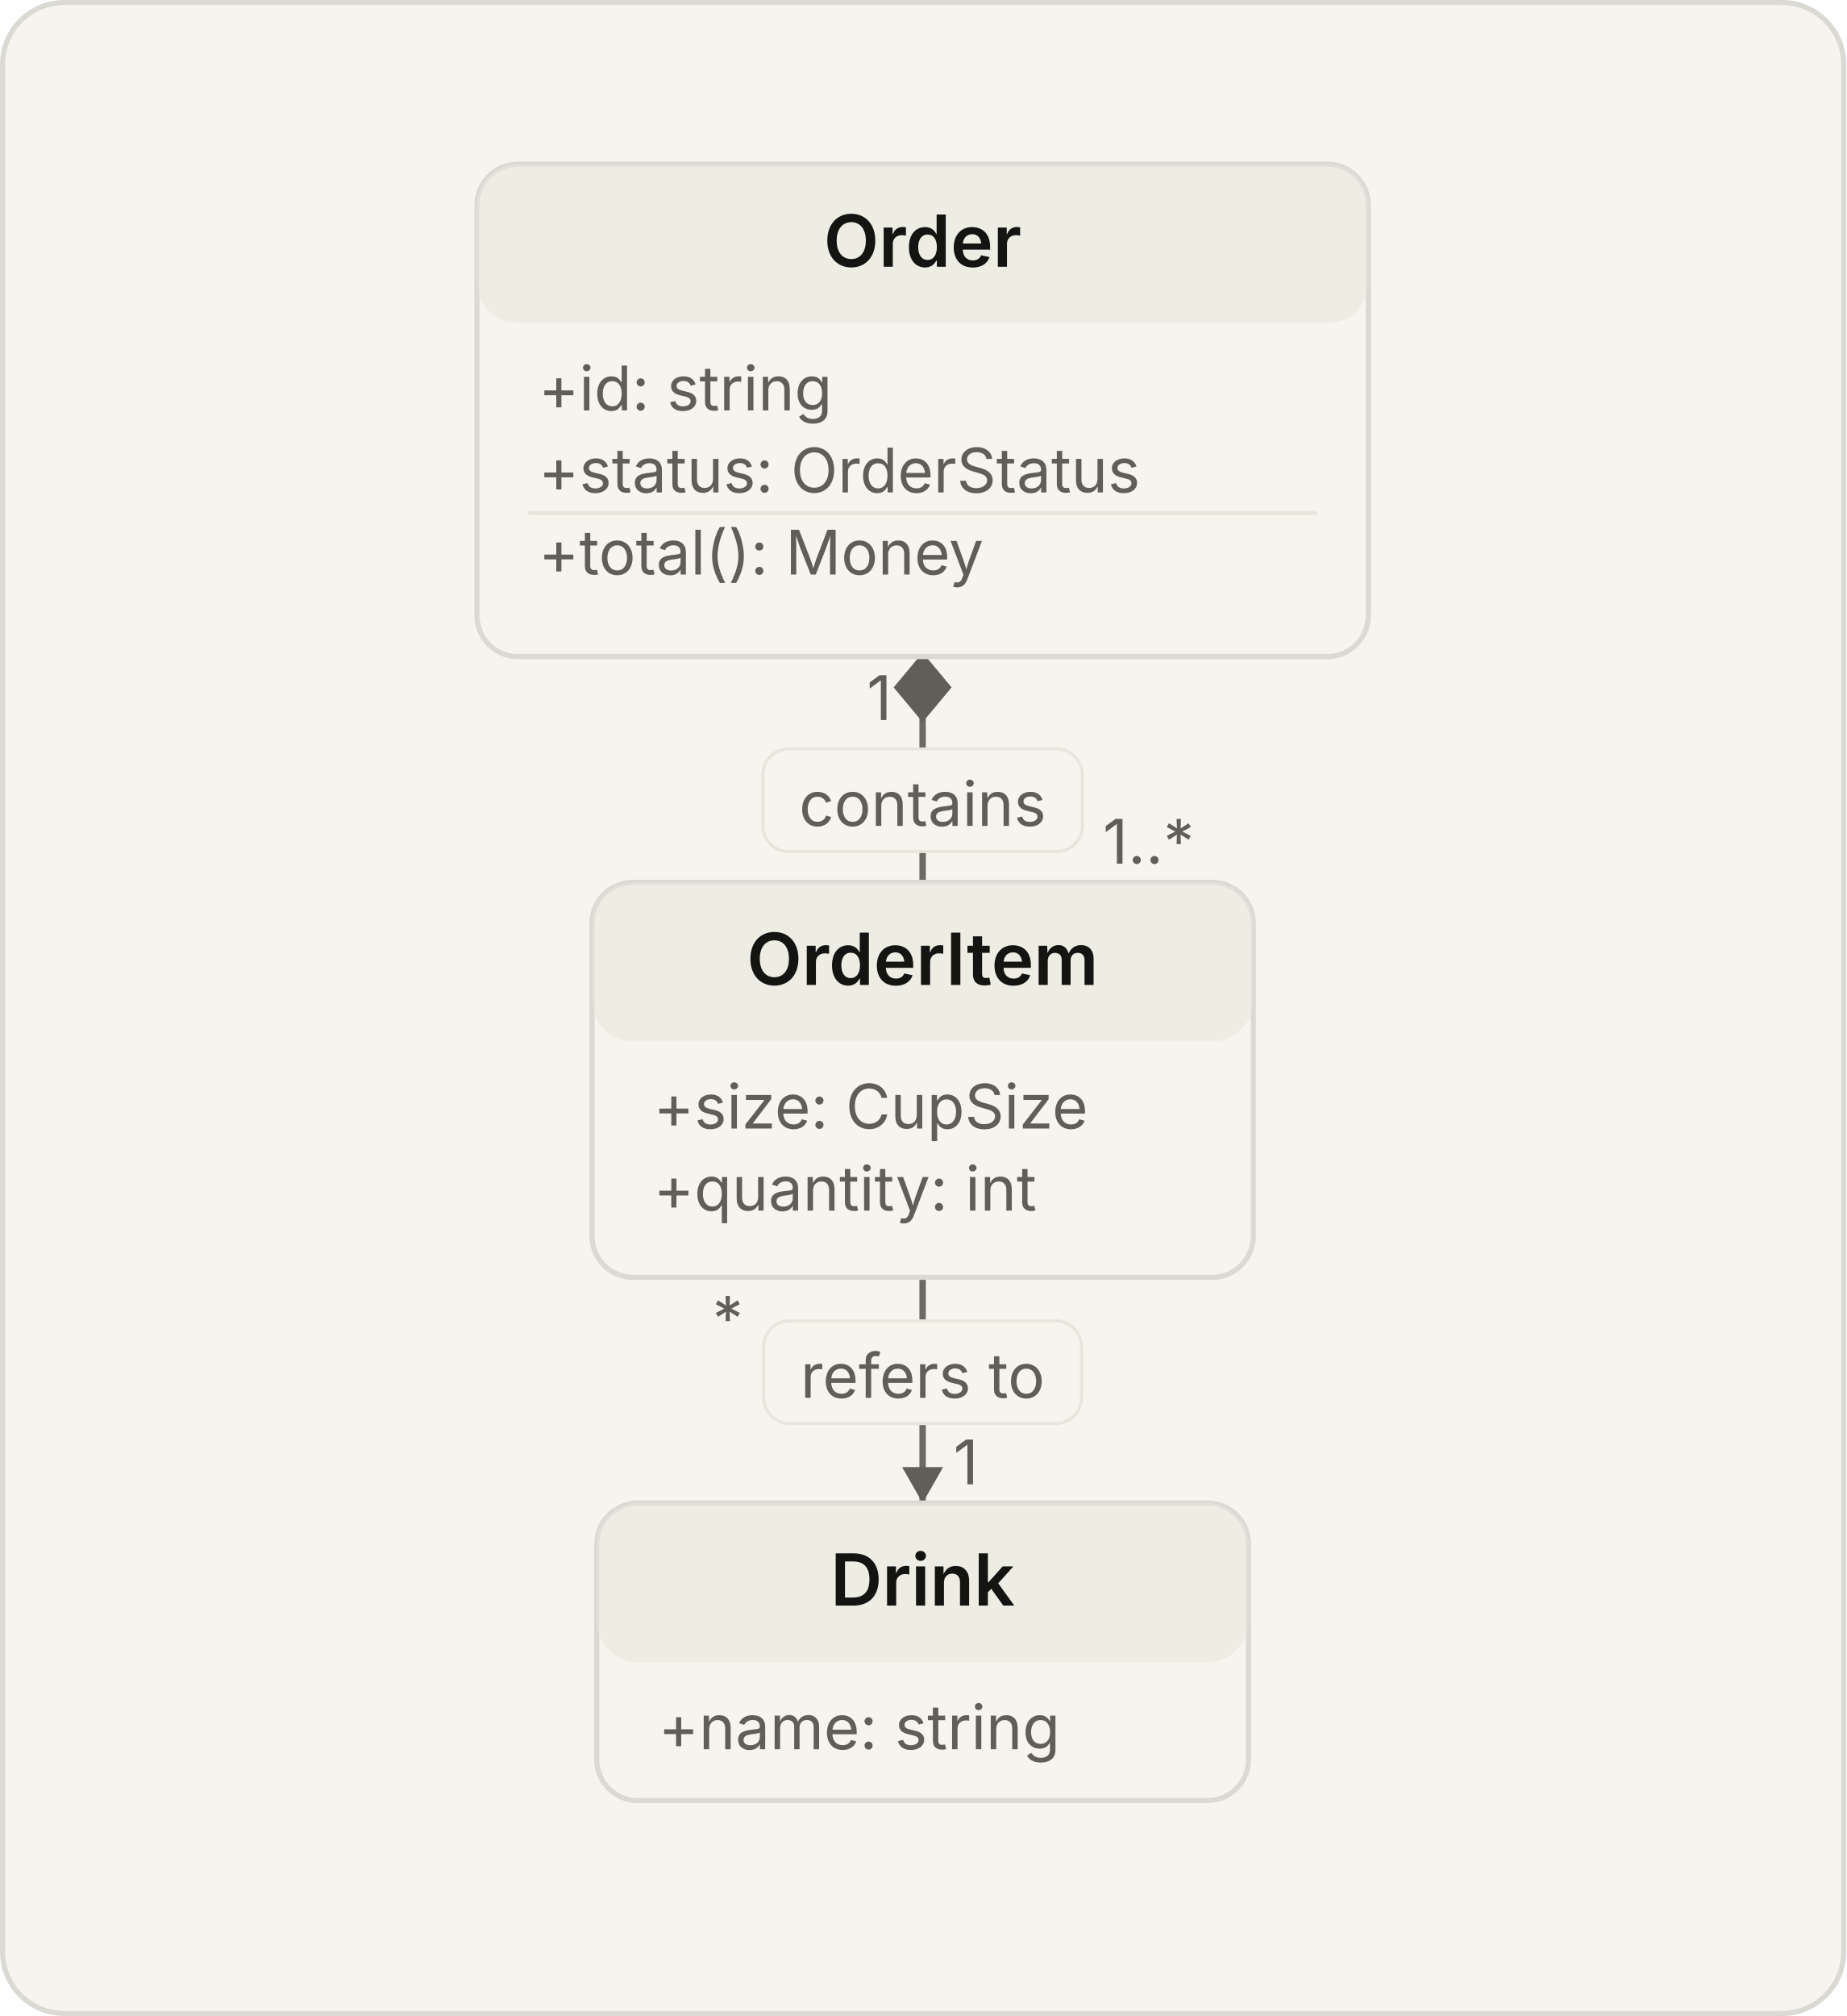
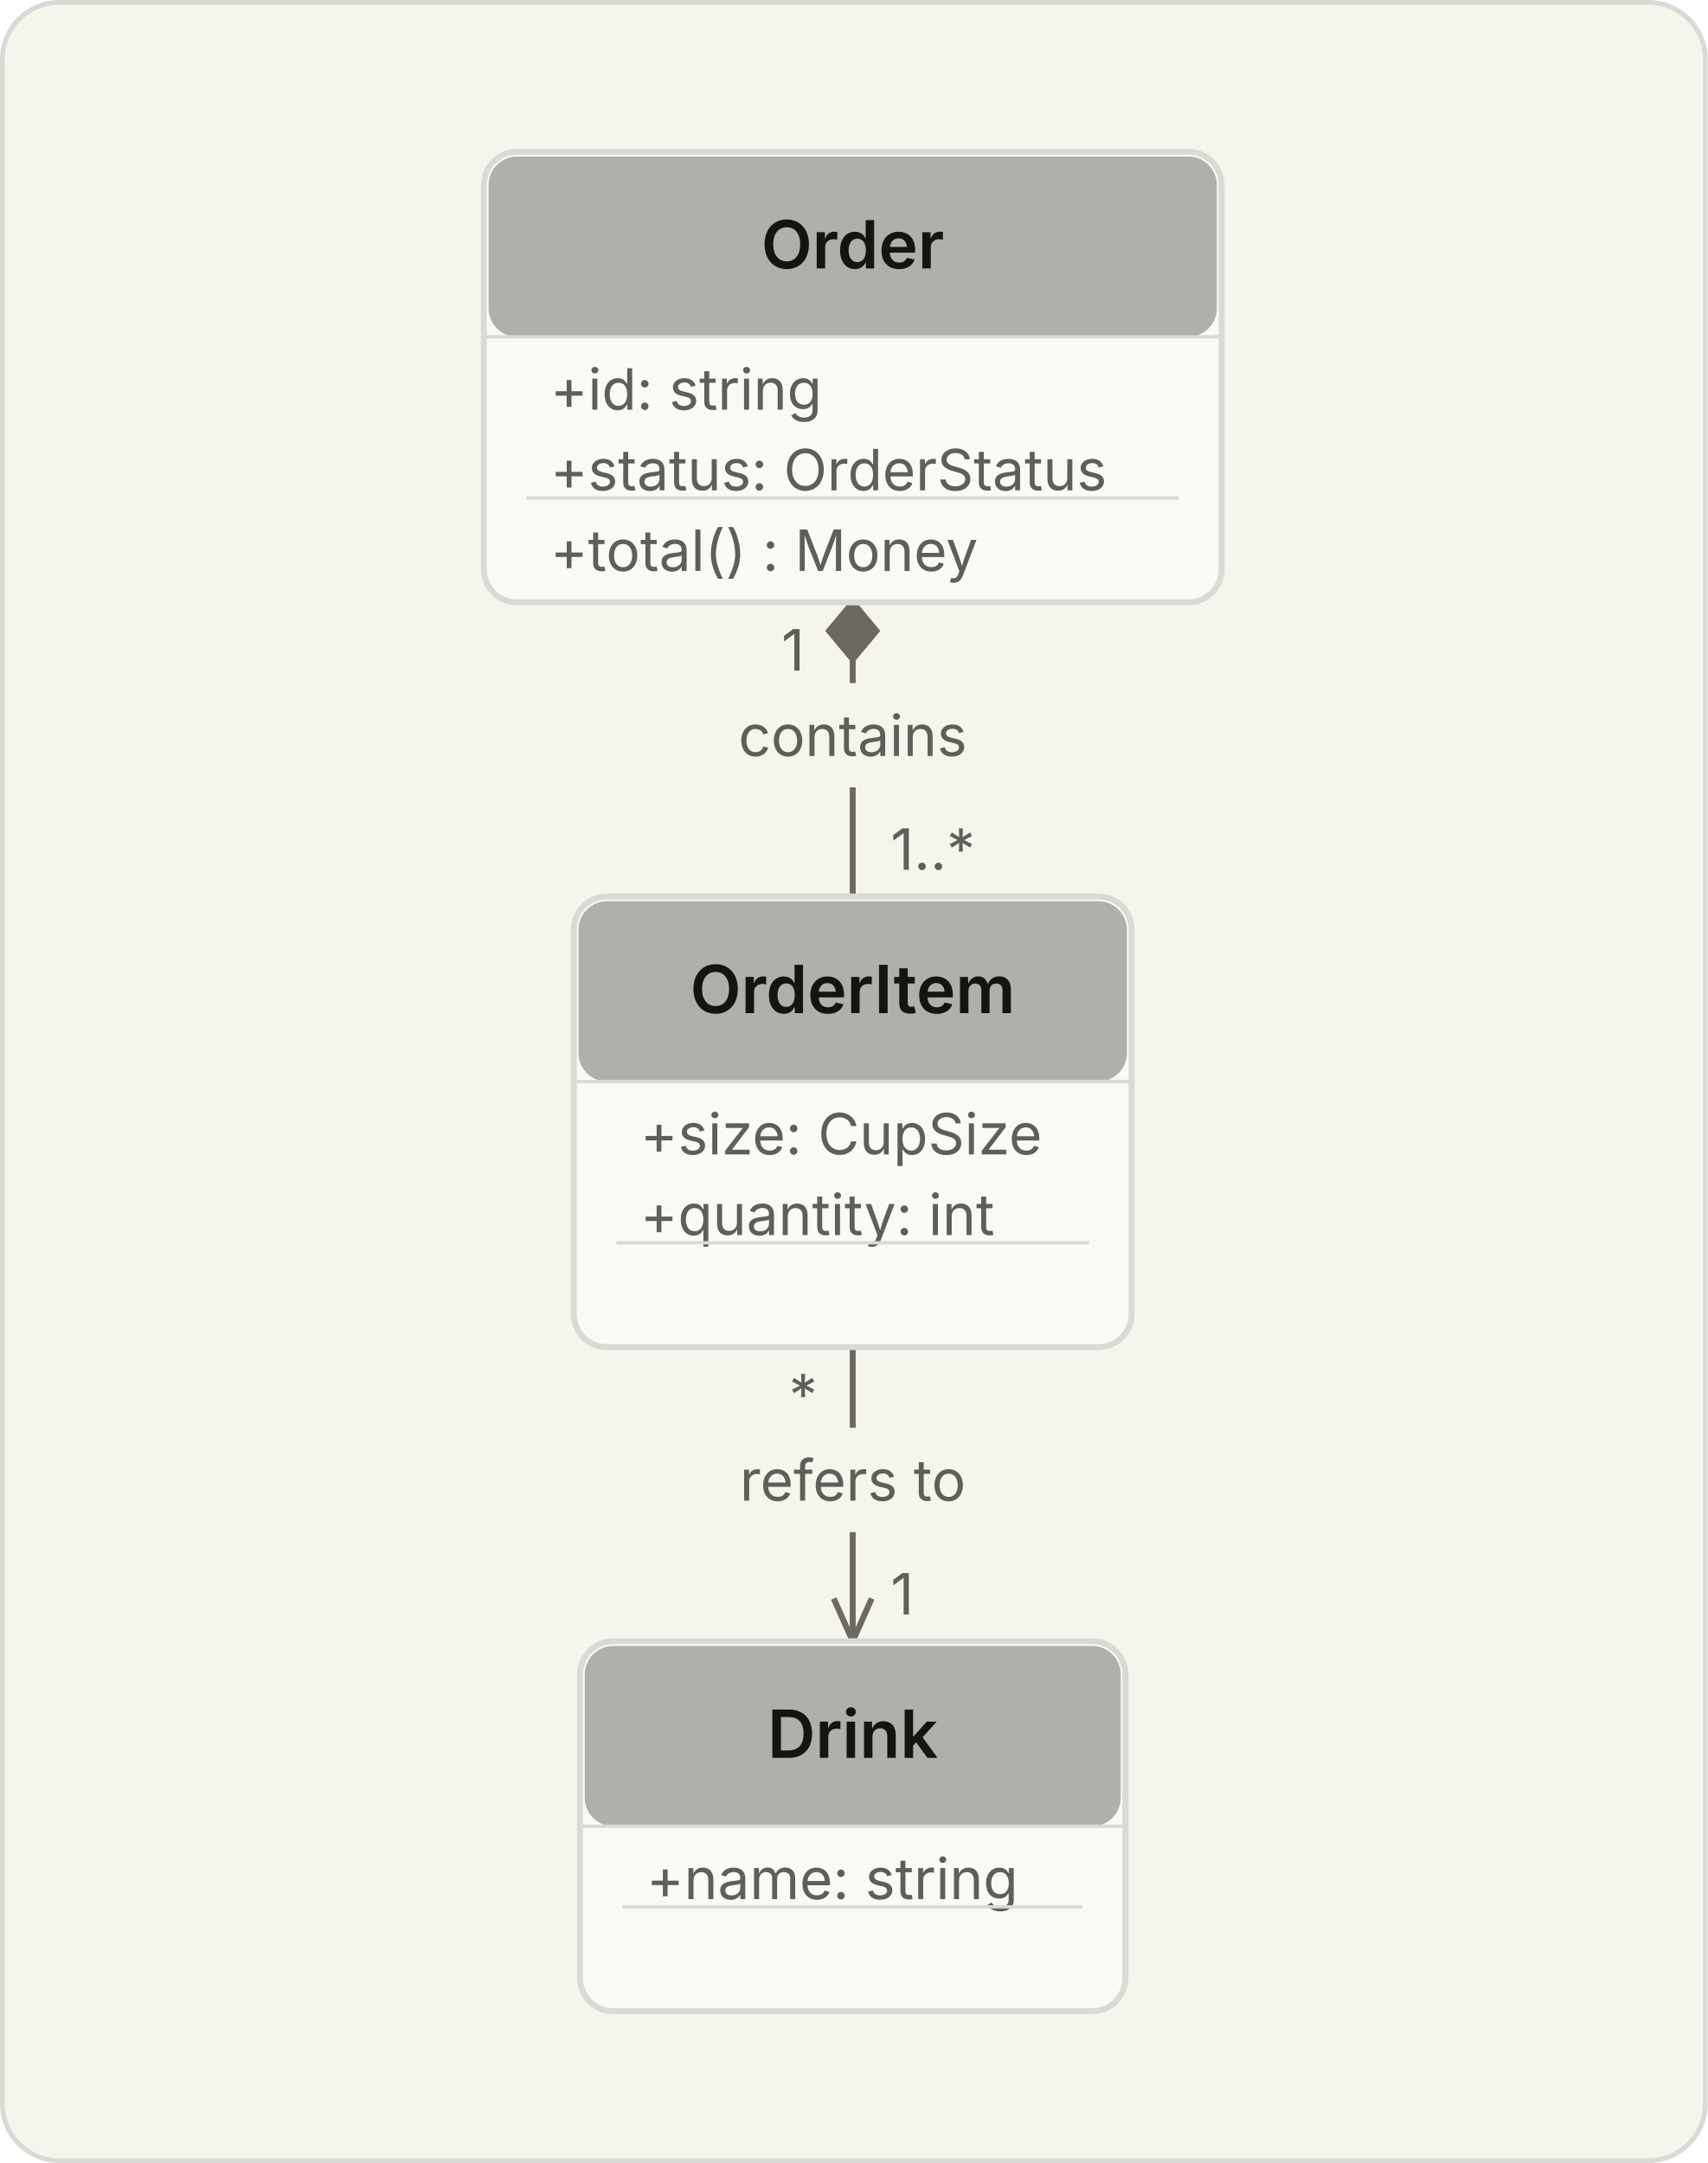
- <svg xmlns="http://www.w3.org/2000/svg" width="360" height="393" viewBox="0 0 360 393" font-family="system-ui, -apple-system, BlinkMacSystemFont, &quot;Segoe UI&quot;, &quot;Noto Sans SC&quot;, &quot;Microsoft YaHei&quot;, sans-serif" role="img" lang="en">
-   <rect x="0.5" y="0.5" width="359" height="392" rx="12" fill="#f5f4ed" stroke="#dad9d4" />
+ <svg xmlns="http://www.w3.org/2000/svg" width="360" height="456" viewBox="0 0 360 456" font-family="system-ui, -apple-system, BlinkMacSystemFont, &quot;Segoe UI&quot;, &quot;Noto Sans SC&quot;, &quot;Microsoft YaHei&quot;, sans-serif" role="img" lang="en">
+   <rect x="0.5" y="0.5" width="359" height="455" rx="12" fill="#f5f4ed" stroke="#dad9d4" />
  <g transform="translate(11 16)">
-     <svg width="338" height="361" viewBox="0 0 338 361" font-family="system-ui, -apple-system, BlinkMacSystemFont, &quot;Segoe UI&quot;, &quot;Noto Sans SC&quot;, &quot;Microsoft YaHei&quot;, sans-serif" role="img" aria-labelledby="g-diagram-classDiagram-title">
-       <g transform="translate(66 0)">
-         <path d="M102.902 112 C102.902 126.667 102.902 141.333 102.902 156" fill="none" stroke="#6b6961" stroke-width="1.25" data-kc-kind="edge" data-kc-edge="0" data-kc-source="Order" data-kc-target="OrderItem" data-kc-type="*--" data-kc-startPort="undefined" data-kc-endPort="undefined" data-kc-direction="none" />
-         <polygon points="102.902,112 107.902,118 102.902,124 97.902,118" fill="#5f5e58" stroke="#5f5e58" stroke-width="1" data-kc-kind="relation-marker" data-kc-edge="0" data-kc-marker="diamond" />
-         <rect x="71.758" y="130" width="62.287" height="20" rx="5" fill="#f5f4ed" stroke="#e8e6dc" stroke-width="0.6" />
-         <text x="102.902" y="145" text-anchor="middle" font-size="12" font-weight="400" fill="#5f5e58" data-kc-kind="edge-label" data-kc-edge="0">contains</text>
-         <text x="96.902" y="120" dominant-baseline="central" text-anchor="end" font-size="12" font-weight="400" fill="#5f5e58" data-kc-kind="cardinality" data-kc-edge="0" data-kc-endpoint="start">1</text>
-         <text x="138.045" y="148" dominant-baseline="central" text-anchor="start" font-size="12" font-weight="400" fill="#5f5e58" data-kc-kind="cardinality" data-kc-edge="0" data-kc-endpoint="end">1..*</text>
-         <path d="M102.902 233 C102.902 247.667 102.902 262.333 102.902 277" fill="none" stroke="#6b6961" stroke-width="1.25" data-kc-kind="edge" data-kc-edge="1" data-kc-source="OrderItem" data-kc-target="Drink" data-kc-type="--&gt;" data-kc-startPort="undefined" data-kc-endPort="undefined" data-kc-direction="right" />
-         <polygon points="102.902,277 98.902,270 106.902,270" fill="#5f5e58" data-kc-kind="relation-marker" data-kc-edge="1" data-kc-marker="arrow" />
-         <rect x="71.919" y="241.5" width="61.965" height="20" rx="5" fill="#f5f4ed" stroke="#e8e6dc" stroke-width="0.6" />
-         <text x="102.902" y="256.5" text-anchor="middle" font-size="12" font-weight="400" fill="#5f5e58" data-kc-kind="edge-label" data-kc-edge="1">refers to</text>
-         <text x="67.919" y="241" dominant-baseline="central" text-anchor="end" font-size="12" font-weight="400" fill="#5f5e58" data-kc-kind="cardinality" data-kc-edge="1" data-kc-endpoint="start">*</text>
-         <text x="108.902" y="269" dominant-baseline="central" text-anchor="start" font-size="12" font-weight="400" fill="#5f5e58" data-kc-kind="cardinality" data-kc-edge="1" data-kc-endpoint="end">1</text>
-         <rect x="16" y="16" width="173.804" height="96" rx="8" fill="#f5f4ed" stroke="#dad9d4" stroke-width="1" data-kc-kind="node" data-kc-node="Order" data-kc-type="class" />
-         <rect x="16" y="16" width="173.804" height="31" rx="8" fill="#e8e6dc" fill-opacity="0.5" stroke="none" data-kc-kind="node-header" data-kc-node="Order" />
-         <text x="102.902" y="36" text-anchor="middle" font-size="14" font-weight="600" fill="#141413" data-kc-kind="node-label" data-kc-node="Order">Order</text>
-         <text x="28" y="64" text-anchor="start" font-size="12" font-weight="400" fill="#5f5e58" data-kc-kind="node-detail" data-kc-node="Order">+id: string</text>
-         <text x="28" y="80" text-anchor="start" font-size="12" font-weight="400" fill="#5f5e58" data-kc-kind="node-detail" data-kc-node="Order">+status: OrderStatus</text>
-         <line x1="26" y1="84" x2="179.804" y2="84" stroke="#e8e6dc" stroke-width="0.8" data-kc-kind="member-divider" data-kc-node="Order" />
-         <text x="28" y="96" text-anchor="start" font-size="12" font-weight="400" fill="#5f5e58" data-kc-kind="node-detail" data-kc-node="Order">+total(): Money</text>
-         <rect x="38.429" y="156" width="128.946" height="77" rx="8" fill="#f5f4ed" stroke="#dad9d4" stroke-width="1" data-kc-kind="node" data-kc-node="OrderItem" data-kc-type="class" />
-         <rect x="38.429" y="156" width="128.946" height="31" rx="8" fill="#e8e6dc" fill-opacity="0.5" stroke="none" data-kc-kind="node-header" data-kc-node="OrderItem" />
-         <text x="102.902" y="176" text-anchor="middle" font-size="14" font-weight="600" fill="#141413" data-kc-kind="node-label" data-kc-node="OrderItem">OrderItem</text>
-         <text x="50.429" y="204" text-anchor="start" font-size="12" font-weight="400" fill="#5f5e58" data-kc-kind="node-detail" data-kc-node="OrderItem">+size: CupSize</text>
-         <text x="50.429" y="220" text-anchor="start" font-size="12" font-weight="400" fill="#5f5e58" data-kc-kind="node-detail" data-kc-node="OrderItem">+quantity: int</text>
-         <rect x="39.358" y="277" width="127.087" height="58" rx="8" fill="#f5f4ed" stroke="#dad9d4" stroke-width="1" data-kc-kind="node" data-kc-node="Drink" data-kc-type="class" />
-         <rect x="39.358" y="277" width="127.087" height="31" rx="8" fill="#e8e6dc" fill-opacity="0.5" stroke="none" data-kc-kind="node-header" data-kc-node="Drink" />
-         <text x="102.902" y="297" text-anchor="middle" font-size="14" font-weight="600" fill="#141413" data-kc-kind="node-label" data-kc-node="Drink">Drink</text>
-         <text x="51.358" y="325" text-anchor="start" font-size="12" font-weight="400" fill="#5f5e58" data-kc-kind="node-detail" data-kc-node="Drink">+name: string</text>
+     <svg width="338" height="424" viewBox="0 0 338 424" font-family="system-ui, -apple-system, BlinkMacSystemFont, &quot;Segoe UI&quot;, &quot;Noto Sans SC&quot;, &quot;Microsoft YaHei&quot;, sans-serif" role="img" aria-labelledby="g-diagram-classDiagram-title">
+       <g transform="translate(75 0)">
+         <defs>
+           <marker id="g-diagram-classDiagram-uml-filledDiamond" viewBox="0 0 14 14" refX="13" refY="7" markerWidth="14" markerHeight="14" markerUnits="userSpaceOnUse" orient="auto-start-reverse">
+             <path d="M1 7 L7 2 L13 7 L7 12 Z" stroke="#6b6961" stroke-width="1.25" fill="#6b6961" />
+           </marker>
+           <marker id="g-diagram-classDiagram-uml-arrow" viewBox="0 0 14 14" refX="13" refY="7" markerWidth="14" markerHeight="14" markerUnits="userSpaceOnUse" orient="auto-start-reverse">
+             <path d="M4 3 L13 7 L4 11" stroke="#6b6961" stroke-width="1.25" fill="none" />
+           </marker>
+         </defs>
+         <path d="M93.759 111 C93.759 131.667 93.759 152.333 93.759 173" fill="none" stroke="#6b6961" stroke-width="1.25" marker-start="url(#g-diagram-classDiagram-uml-filledDiamond)" data-kc-kind="edge" data-kc-from="Order" data-kc-to="OrderItem" />
+         <path d="M93.759 268 C93.759 288.667 93.759 309.333 93.759 330" fill="none" stroke="#6b6961" stroke-width="1.25" marker-end="url(#g-diagram-classDiagram-uml-arrow)" data-kc-kind="edge" data-kc-from="OrderItem" data-kc-to="Drink" />
+         <rect x="16" y="16" width="155.518" height="95" rx="7" fill="#faf9f5" stroke="#dad9d4" stroke-width="1.25" data-kc-kind="node" data-kc-id="Order" />
+         <rect x="17" y="17" width="153.518" height="38" rx="6" fill-opacity="0.3" />
+         <text x="93.759" y="35.5" dominant-baseline="central" text-anchor="middle" font-size="14" font-weight="600" fill="#141413">Order</text>
+         <line x1="16" y1="55" x2="171.518" y2="55" stroke="#dad9d4" stroke-width="0.7" />
+         <text x="30" y="66" dominant-baseline="central" text-anchor="start" font-size="12" font-weight="400" fill="#5f5e58">+id: string</text>
+         <text x="30" y="83" dominant-baseline="central" text-anchor="start" font-size="12" font-weight="400" fill="#5f5e58">+status: OrderStatus</text>
+         <line x1="25" y1="89" x2="162.518" y2="89" stroke="#dad9d4" stroke-width="0.7" />
+         <text x="30" y="100" dominant-baseline="central" text-anchor="start" font-size="12" font-weight="400" fill="#5f5e58">+total() : Money</text>
+         <rect x="34.957" y="173" width="117.604" height="95" rx="7" fill="#faf9f5" stroke="#dad9d4" stroke-width="1.25" data-kc-kind="node" data-kc-id="OrderItem" />
+         <rect x="35.957" y="174" width="115.604" height="38" rx="6" fill-opacity="0.3" />
+         <text x="93.759" y="192.5" dominant-baseline="central" text-anchor="middle" font-size="14" font-weight="600" fill="#141413">OrderItem</text>
+         <line x1="34.957" y1="212" x2="152.561" y2="212" stroke="#dad9d4" stroke-width="0.7" />
+         <text x="48.957" y="223" dominant-baseline="central" text-anchor="start" font-size="12" font-weight="400" fill="#5f5e58">+size: CupSize</text>
+         <text x="48.957" y="240" dominant-baseline="central" text-anchor="start" font-size="12" font-weight="400" fill="#5f5e58">+quantity: int</text>
+         <line x1="43.957" y1="246" x2="143.561" y2="246" stroke="#dad9d4" stroke-width="0.7" />
+         <rect x="36.268" y="330" width="114.982" height="78" rx="7" fill="#faf9f5" stroke="#dad9d4" stroke-width="1.25" data-kc-kind="node" data-kc-id="Drink" />
+         <rect x="37.268" y="331" width="112.982" height="38" rx="6" fill-opacity="0.3" />
+         <text x="93.759" y="349.5" dominant-baseline="central" text-anchor="middle" font-size="14" font-weight="600" fill="#141413">Drink</text>
+         <line x1="36.268" y1="369" x2="151.25" y2="369" stroke="#dad9d4" stroke-width="0.7" />
+         <text x="50.268" y="380" dominant-baseline="central" text-anchor="start" font-size="12" font-weight="400" fill="#5f5e58">+name: string</text>
+         <line x1="45.268" y1="386" x2="142.25" y2="386" stroke="#dad9d4" stroke-width="0.7" />
+         <g data-kc-kind="edge-label-group" data-kc-from="Order" data-kc-to="OrderItem">
+           <rect x="64.615" y="128" width="58.287" height="22" rx="4" fill="#f5f4ed" stroke-width="0.6" />
+           <text x="93.759" y="139" dominant-baseline="central" text-anchor="middle" font-size="12" font-weight="400" fill="#5f5e58">contains</text>
+         </g>
+         <text x="78.722" y="121" dominant-baseline="central" text-anchor="start" font-size="12" font-weight="400" fill="#5f5e58" data-kc-kind="cardinality" data-kc-endpoint="start">1</text>
+         <text x="101.759" y="163" dominant-baseline="central" text-anchor="start" font-size="12" font-weight="400" fill="#5f5e58" data-kc-kind="cardinality" data-kc-endpoint="end">1..*</text>
+         <g data-kc-kind="edge-label-group" data-kc-from="OrderItem" data-kc-to="Drink">
+           <rect x="64.777" y="285" width="57.965" height="22" rx="4" fill="#f5f4ed" stroke-width="0.6" />
+           <text x="93.759" y="296" dominant-baseline="central" text-anchor="middle" font-size="12" font-weight="400" fill="#5f5e58">refers to</text>
+         </g>
+         <text x="80.298" y="278" dominant-baseline="central" text-anchor="start" font-size="12" font-weight="400" fill="#5f5e58" data-kc-kind="cardinality" data-kc-endpoint="start">*</text>
+         <text x="101.759" y="320" dominant-baseline="central" text-anchor="start" font-size="12" font-weight="400" fill="#5f5e58" data-kc-kind="cardinality" data-kc-endpoint="end">1</text>
      </g>
    </svg>
  </g>
</svg>
